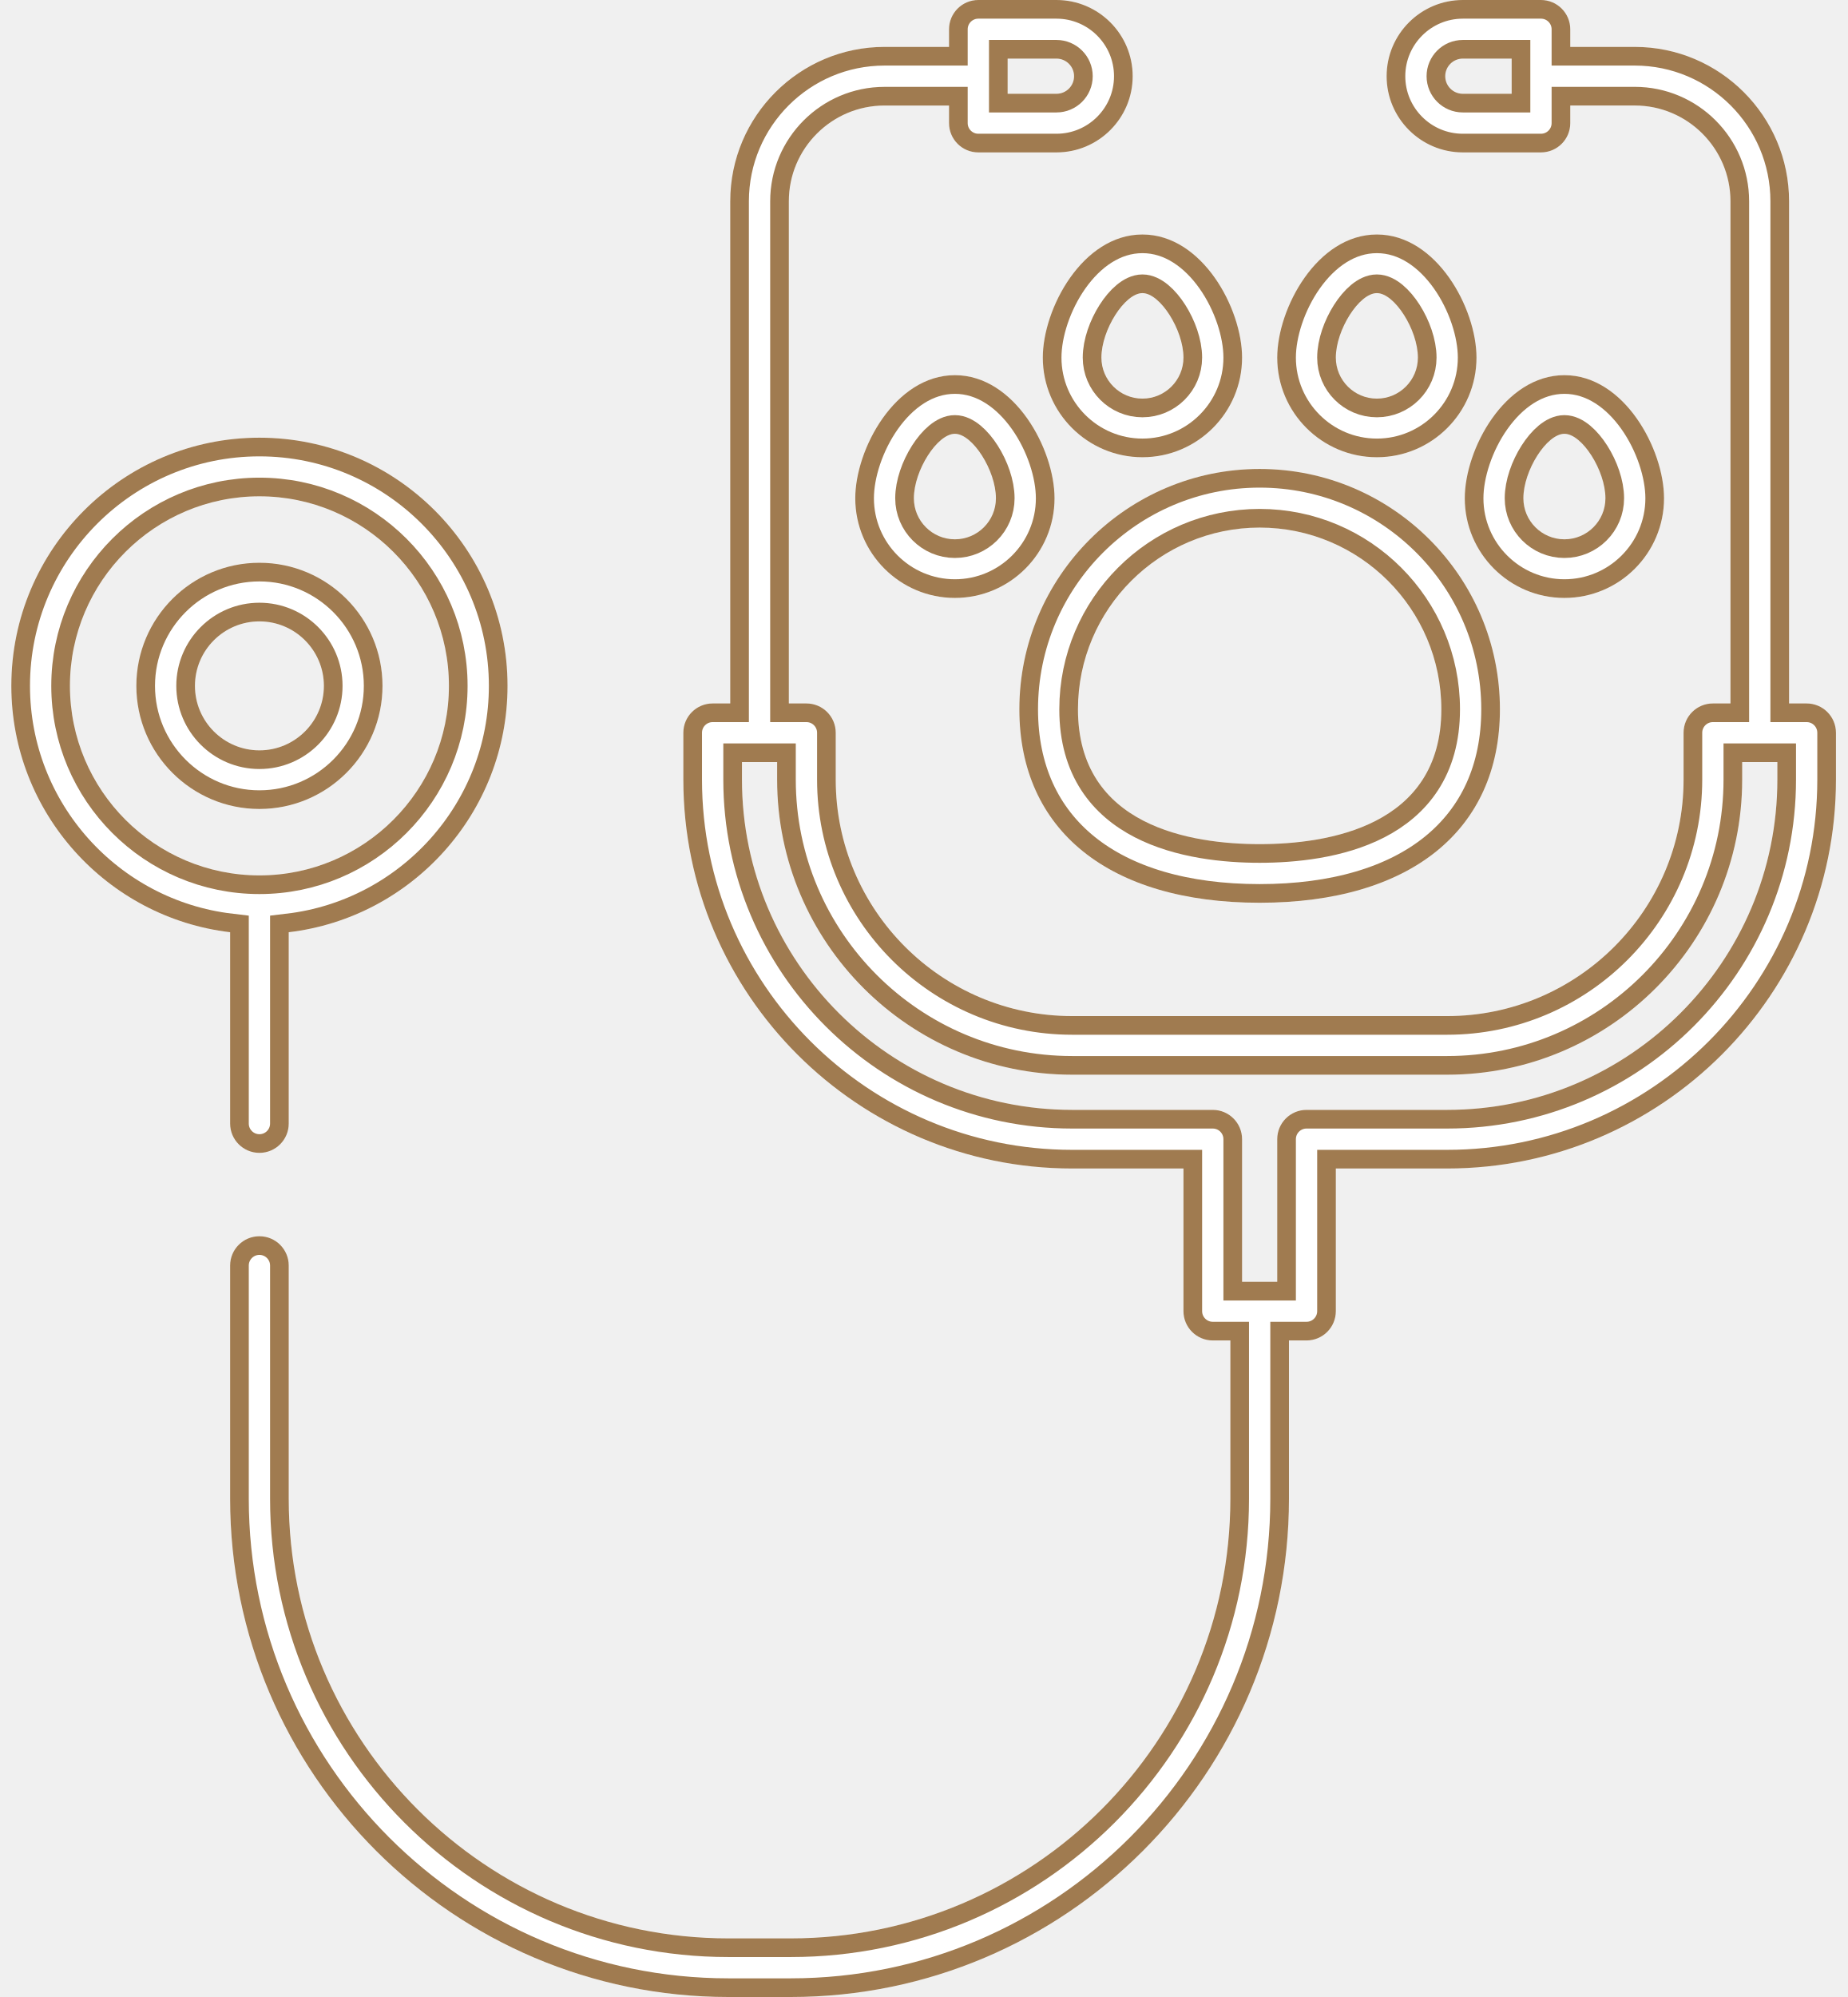
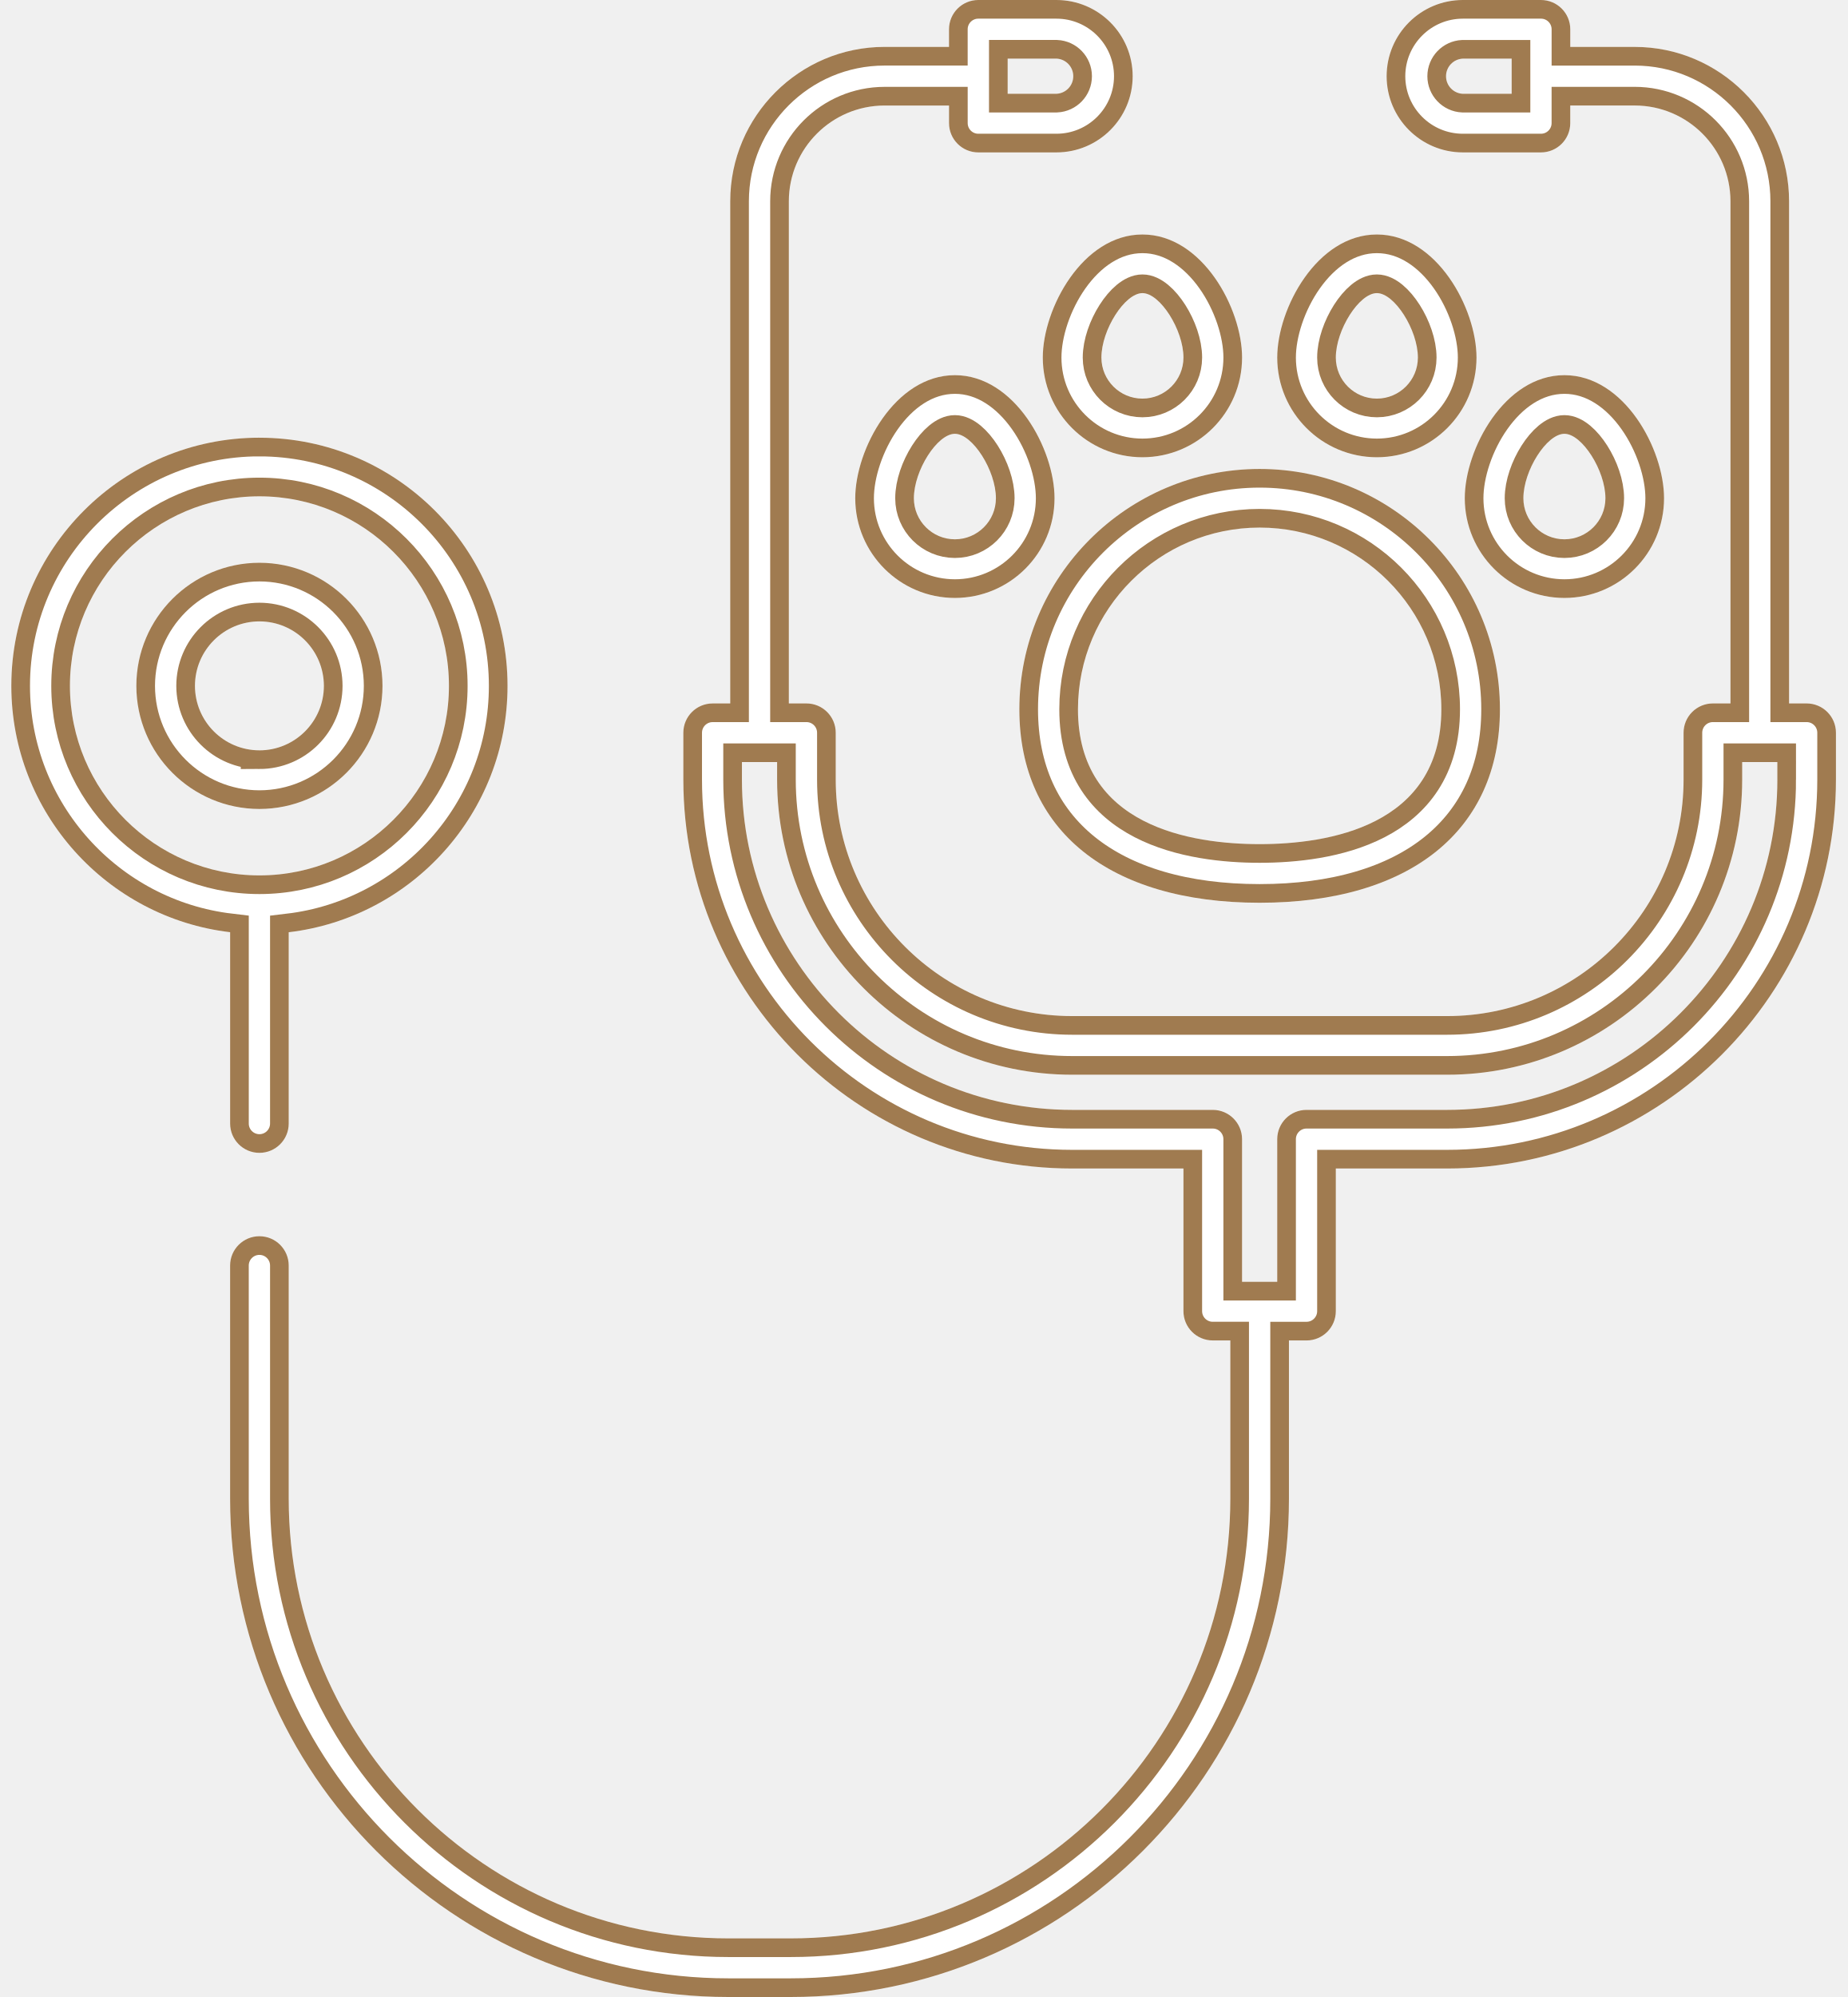
- <svg xmlns="http://www.w3.org/2000/svg" width="99" height="107" viewBox="0 0 99 107" fill="none">
-   <mask id="path-1-inside-1" fill="white">
-     <path d="M13.903 23.452C6.571 23.452 0.607 29.417 0.607 36.748C0.607 43.549 5.739 49.169 12.333 49.949V60.2C12.333 61.068 13.036 61.771 13.903 61.771C14.771 61.771 15.474 61.068 15.474 60.2V49.949C22.068 49.169 27.2 43.548 27.2 36.748C27.2 29.417 21.235 23.452 13.903 23.452ZM13.903 46.904C8.303 46.904 3.748 42.348 3.748 36.748C3.748 31.149 8.303 26.593 13.903 26.593C19.503 26.593 24.059 31.149 24.059 36.748C24.059 42.348 19.503 46.904 13.903 46.904Z" />
-     <path d="M13.903 30.153C10.266 30.153 7.307 33.112 7.307 36.749C7.307 40.386 10.266 43.345 13.903 43.345C17.54 43.345 20.499 40.386 20.499 36.749C20.499 33.112 17.54 30.153 13.903 30.153ZM13.903 40.204C11.998 40.204 10.448 38.654 10.448 36.749C10.448 34.844 11.998 33.294 13.903 33.294C15.808 33.294 17.358 34.844 17.358 36.749C17.358 38.654 15.808 40.204 13.903 40.204Z" />
-     <path d="M96.823 37.691H95.881V10.784C95.881 6.223 92.17 2.513 87.61 2.513H84.155V1.571C84.155 0.703 83.452 0 82.584 0H78.396C76.145 0 74.313 1.832 74.313 4.083C74.313 6.335 76.145 8.166 78.396 8.166H82.584C83.452 8.166 84.155 7.463 84.155 6.596V5.653H87.61C90.438 5.653 92.74 7.955 92.74 10.784V37.691H91.797C90.93 37.691 90.227 38.394 90.227 39.261V41.774C90.227 48.759 84.544 54.442 77.559 54.442H57.457C50.472 54.442 44.789 48.759 44.789 41.774V39.261C44.789 38.394 44.086 37.691 43.218 37.691H42.276V10.784C42.276 7.955 44.577 5.654 47.406 5.654H50.861V6.596C50.861 7.463 51.564 8.166 52.431 8.166H56.619C58.871 8.166 60.703 6.335 60.703 4.083C60.703 1.832 58.871 0 56.619 0H52.431C51.564 0 50.861 0.703 50.861 1.571V2.513H47.406C42.845 2.513 39.135 6.223 39.135 10.784V37.691H38.193C37.325 37.691 36.622 38.394 36.622 39.261V41.774C36.622 53.262 45.969 62.609 57.457 62.609H63.425V70.251C63.425 71.119 64.128 71.822 64.995 71.822H65.938V80.302C65.938 93.291 55.37 103.859 42.381 103.859H39.031C26.041 103.859 15.474 93.291 15.474 80.302V67.808C15.474 66.941 14.771 66.238 13.903 66.238C13.036 66.238 12.333 66.941 12.333 67.808V80.302C12.333 95.023 24.309 107 39.031 107H42.381C57.102 107 69.079 95.023 69.079 80.302V71.822H70.021C70.888 71.822 71.591 71.119 71.591 70.251V62.609H77.559C89.047 62.609 98.394 53.262 98.394 41.774V39.261C98.393 38.394 97.69 37.691 96.823 37.691ZM81.014 5.025H78.396C77.877 5.025 77.454 4.603 77.454 4.083C77.454 3.564 77.877 3.141 78.396 3.141H81.014V5.025ZM54.002 3.141H56.619C57.139 3.141 57.562 3.564 57.562 4.083C57.562 4.603 57.139 5.025 56.619 5.025H54.002V3.141ZM95.253 41.774C95.253 51.53 87.315 59.468 77.559 59.468H70.021C69.153 59.468 68.45 60.171 68.45 61.038V68.681H66.566V61.038C66.566 60.171 65.863 59.468 64.995 59.468H57.457C47.701 59.468 39.764 51.53 39.764 41.774V40.832H41.648V41.774C41.648 50.491 48.74 57.583 57.457 57.583H77.559C86.276 57.583 93.368 50.491 93.368 41.774V40.832H95.253L95.253 41.774Z" />
-     <path d="M67.508 25.127C60.407 25.127 54.63 30.904 54.63 38.005C54.63 44.495 59.444 48.37 67.508 48.37C75.572 48.37 80.385 44.495 80.385 38.005C80.386 30.904 74.609 25.127 67.508 25.127ZM67.508 45.229C63.871 45.229 57.771 44.29 57.771 38.005C57.771 32.636 62.139 28.268 67.508 28.268C72.877 28.268 77.245 32.636 77.245 38.005C77.245 44.29 71.144 45.229 67.508 45.229Z" />
-     <path d="M61.226 12.564C58.016 12.564 55.887 16.533 55.887 19.16C55.887 22.104 58.282 24.499 61.226 24.499C64.171 24.499 66.566 22.104 66.566 19.16C66.566 16.534 64.436 12.564 61.226 12.564ZM61.226 21.358C60.014 21.358 59.027 20.372 59.027 19.16C59.027 17.674 60.281 15.705 61.226 15.705C62.171 15.705 63.425 17.674 63.425 19.16C63.425 20.372 62.438 21.358 61.226 21.358Z" />
-     <path d="M73.79 12.564C70.58 12.564 68.45 16.533 68.45 19.16C68.45 22.104 70.845 24.499 73.79 24.499C76.734 24.499 79.129 22.104 79.129 19.16C79.129 16.534 76.999 12.564 73.79 12.564ZM73.79 21.358C72.577 21.358 71.591 20.372 71.591 19.16C71.591 17.674 72.844 15.705 73.79 15.705C74.735 15.705 75.988 17.674 75.988 19.16C75.988 20.372 75.002 21.358 73.79 21.358Z" />
-     <path d="M83.841 20.102C80.631 20.102 78.501 24.072 78.501 26.698C78.501 29.642 80.896 32.037 83.841 32.037C86.785 32.037 89.18 29.642 89.18 26.698C89.18 24.072 87.05 20.102 83.841 20.102ZM83.841 28.896C82.628 28.896 81.642 27.91 81.642 26.698C81.642 25.212 82.895 23.243 83.841 23.243C84.786 23.243 86.039 25.212 86.039 26.698C86.039 27.91 85.053 28.896 83.841 28.896Z" />
-     <path d="M51.175 20.102C47.965 20.102 45.836 24.072 45.836 26.698C45.836 29.642 48.231 32.037 51.175 32.037C54.12 32.037 56.515 29.642 56.515 26.698C56.515 24.072 54.385 20.102 51.175 20.102ZM51.175 28.896C49.963 28.896 48.977 27.91 48.977 26.698C48.977 25.212 50.23 23.243 51.175 23.243C52.12 23.243 53.374 25.212 53.374 26.698C53.374 27.91 52.388 28.896 51.175 28.896Z" />
+ <svg xmlns="http://www.w3.org/2000/svg" width="99" height="107" fill="none">
+   <mask id="a" fill="#fff">
+     <path d="M13.903 23.452C6.571 23.452.607 29.417.607 36.748c0 6.8 5.132 12.421 11.726 13.2V60.2a1.57 1.57 0 003.14 0V49.95c6.595-.78 11.727-6.4 11.727-13.2 0-7.332-5.965-13.297-13.297-13.297zm0 23.452c-5.6 0-10.155-4.556-10.155-10.156 0-5.6 4.555-10.155 10.155-10.155S24.06 31.149 24.06 36.748c0 5.6-4.556 10.156-10.156 10.156z" />
+     <path d="M13.903 30.153a6.604 6.604 0 00-6.596 6.596 6.604 6.604 0 006.596 6.596 6.604 6.604 0 006.596-6.596 6.604 6.604 0 00-6.596-6.596zm0 10.05a3.459 3.459 0 01-3.455-3.454 3.459 3.459 0 013.455-3.455 3.459 3.459 0 013.455 3.455 3.459 3.459 0 01-3.455 3.455zm82.92-2.513h-.942V10.785c0-4.56-3.71-8.271-8.271-8.271h-3.455V1.57A1.57 1.57 0 0082.585 0h-4.189a4.088 4.088 0 00-4.083 4.083 4.088 4.088 0 004.083 4.083h4.188a1.57 1.57 0 001.57-1.57v-.943h3.456a5.136 5.136 0 015.13 5.13V37.69h-.942a1.57 1.57 0 00-1.571 1.571v2.513c0 6.985-5.683 12.668-12.668 12.668H57.457c-6.985 0-12.668-5.683-12.668-12.668V39.26a1.57 1.57 0 00-1.57-1.57h-.943V10.784a5.136 5.136 0 015.13-5.13h3.455v.942c0 .867.703 1.57 1.57 1.57h4.188a4.088 4.088 0 004.084-4.083A4.088 4.088 0 0056.618 0H52.43a1.57 1.57 0 00-1.57 1.57v.943h-3.455c-4.56 0-8.27 3.71-8.27 8.27v26.908h-.943a1.57 1.57 0 00-1.57 1.57v2.513c0 11.488 9.346 20.835 20.834 20.835h5.968v7.642c0 .868.703 1.57 1.57 1.57h.942v8.481c0 12.99-10.567 23.557-23.556 23.557h-3.35c-12.99 0-23.557-10.567-23.557-23.557V67.808a1.57 1.57 0 00-3.141 0v12.494C12.333 95.023 24.309 107 39.03 107h3.35c14.721 0 26.698-11.977 26.698-26.698v-8.48h.942a1.57 1.57 0 001.57-1.57v-7.643h5.968c11.488 0 20.835-9.347 20.835-20.835V39.26c0-.867-.704-1.57-1.571-1.57zM81.013 5.026h-2.617a.943.943 0 010-1.884h2.618v1.884zm-27.01-1.885h2.617a.943.943 0 010 1.884h-2.617V3.141zm41.25 38.633c0 9.756-7.937 17.694-17.693 17.694h-7.54a1.57 1.57 0 00-1.57 1.57v7.643h-1.885v-7.643a1.57 1.57 0 00-1.57-1.57h-7.539c-9.756 0-17.694-7.938-17.694-17.694v-.942h1.885v.942c0 8.717 7.092 15.81 15.81 15.81h20.101c8.718 0 15.81-7.093 15.81-15.81v-.942h1.884v.942z" />
+     <path d="M67.508 25.127c-7.1 0-12.878 5.777-12.878 12.878 0 6.49 4.814 10.365 12.878 10.365s12.877-3.875 12.877-10.365c0-7.1-5.776-12.878-12.877-12.878zm0 20.102c-3.636 0-9.737-.939-9.737-7.224 0-5.369 4.368-9.737 9.737-9.737s9.737 4.368 9.737 9.737c0 6.285-6.1 7.224-9.737 7.224zm-6.282-32.665c-3.21 0-5.34 3.97-5.34 6.596a5.345 5.345 0 005.34 5.34 5.345 5.345 0 005.34-5.34c0-2.626-2.13-6.596-5.34-6.596zm0 8.794a2.201 2.201 0 01-2.199-2.198c0-1.486 1.254-3.455 2.2-3.455.944 0 2.198 1.97 2.198 3.455a2.202 2.202 0 01-2.199 2.198zm12.564-8.794c-3.21 0-5.34 3.97-5.34 6.596a5.345 5.345 0 005.34 5.34 5.345 5.345 0 005.34-5.34c0-2.626-2.13-6.596-5.34-6.596zm0 8.794a2.201 2.201 0 01-2.2-2.198c0-1.486 1.254-3.455 2.2-3.455.945 0 2.198 1.97 2.198 3.455a2.201 2.201 0 01-2.198 2.198zm10.05-1.256c-3.21 0-5.339 3.97-5.339 6.596a5.345 5.345 0 005.34 5.34 5.345 5.345 0 005.34-5.34c0-2.626-2.13-6.596-5.34-6.596zm0 8.794a2.201 2.201 0 01-2.198-2.198c0-1.486 1.253-3.455 2.199-3.455.945 0 2.198 1.97 2.198 3.455a2.201 2.201 0 01-2.198 2.198zm-32.665-8.794c-3.21 0-5.34 3.97-5.34 6.596a5.345 5.345 0 005.34 5.34 5.345 5.345 0 005.34-5.34c0-2.626-2.13-6.596-5.34-6.596zm0 8.794a2.201 2.201 0 01-2.198-2.198c0-1.486 1.253-3.455 2.198-3.455.946 0 2.199 1.97 2.199 3.455a2.201 2.201 0 01-2.199 2.198z" />
  </mask>
-   <path d="M13.903 23.452C6.571 23.452 0.607 29.417 0.607 36.748C0.607 43.549 5.739 49.169 12.333 49.949V60.2C12.333 61.068 13.036 61.771 13.903 61.771C14.771 61.771 15.474 61.068 15.474 60.2V49.949C22.068 49.169 27.2 43.548 27.2 36.748C27.2 29.417 21.235 23.452 13.903 23.452ZM13.903 46.904C8.303 46.904 3.748 42.348 3.748 36.748C3.748 31.149 8.303 26.593 13.903 26.593C19.503 26.593 24.059 31.149 24.059 36.748C24.059 42.348 19.503 46.904 13.903 46.904Z" fill="white" />
-   <path d="M13.903 30.153C10.266 30.153 7.307 33.112 7.307 36.749C7.307 40.386 10.266 43.345 13.903 43.345C17.54 43.345 20.499 40.386 20.499 36.749C20.499 33.112 17.54 30.153 13.903 30.153ZM13.903 40.204C11.998 40.204 10.448 38.654 10.448 36.749C10.448 34.844 11.998 33.294 13.903 33.294C15.808 33.294 17.358 34.844 17.358 36.749C17.358 38.654 15.808 40.204 13.903 40.204Z" fill="white" />
-   <path d="M96.823 37.691H95.881V10.784C95.881 6.223 92.17 2.513 87.61 2.513H84.155V1.571C84.155 0.703 83.452 0 82.584 0H78.396C76.145 0 74.313 1.832 74.313 4.083C74.313 6.335 76.145 8.166 78.396 8.166H82.584C83.452 8.166 84.155 7.463 84.155 6.596V5.653H87.61C90.438 5.653 92.74 7.955 92.74 10.784V37.691H91.797C90.93 37.691 90.227 38.394 90.227 39.261V41.774C90.227 48.759 84.544 54.442 77.559 54.442H57.457C50.472 54.442 44.789 48.759 44.789 41.774V39.261C44.789 38.394 44.086 37.691 43.218 37.691H42.276V10.784C42.276 7.955 44.577 5.654 47.406 5.654H50.861V6.596C50.861 7.463 51.564 8.166 52.431 8.166H56.619C58.871 8.166 60.703 6.335 60.703 4.083C60.703 1.832 58.871 0 56.619 0H52.431C51.564 0 50.861 0.703 50.861 1.571V2.513H47.406C42.845 2.513 39.135 6.223 39.135 10.784V37.691H38.193C37.325 37.691 36.622 38.394 36.622 39.261V41.774C36.622 53.262 45.969 62.609 57.457 62.609H63.425V70.251C63.425 71.119 64.128 71.822 64.995 71.822H65.938V80.302C65.938 93.291 55.37 103.859 42.381 103.859H39.031C26.041 103.859 15.474 93.291 15.474 80.302V67.808C15.474 66.941 14.771 66.238 13.903 66.238C13.036 66.238 12.333 66.941 12.333 67.808V80.302C12.333 95.023 24.309 107 39.031 107H42.381C57.102 107 69.079 95.023 69.079 80.302V71.822H70.021C70.888 71.822 71.591 71.119 71.591 70.251V62.609H77.559C89.047 62.609 98.394 53.262 98.394 41.774V39.261C98.393 38.394 97.69 37.691 96.823 37.691ZM81.014 5.025H78.396C77.877 5.025 77.454 4.603 77.454 4.083C77.454 3.564 77.877 3.141 78.396 3.141H81.014V5.025ZM54.002 3.141H56.619C57.139 3.141 57.562 3.564 57.562 4.083C57.562 4.603 57.139 5.025 56.619 5.025H54.002V3.141ZM95.253 41.774C95.253 51.53 87.315 59.468 77.559 59.468H70.021C69.153 59.468 68.45 60.171 68.45 61.038V68.681H66.566V61.038C66.566 60.171 65.863 59.468 64.995 59.468H57.457C47.701 59.468 39.764 51.53 39.764 41.774V40.832H41.648V41.774C41.648 50.491 48.74 57.583 57.457 57.583H77.559C86.276 57.583 93.368 50.491 93.368 41.774V40.832H95.253L95.253 41.774Z" fill="white" />
-   <path d="M67.508 25.127C60.407 25.127 54.63 30.904 54.63 38.005C54.63 44.495 59.444 48.37 67.508 48.37C75.572 48.37 80.385 44.495 80.385 38.005C80.386 30.904 74.609 25.127 67.508 25.127ZM67.508 45.229C63.871 45.229 57.771 44.29 57.771 38.005C57.771 32.636 62.139 28.268 67.508 28.268C72.877 28.268 77.245 32.636 77.245 38.005C77.245 44.29 71.144 45.229 67.508 45.229Z" fill="white" />
-   <path d="M61.226 12.564C58.016 12.564 55.887 16.533 55.887 19.16C55.887 22.104 58.282 24.499 61.226 24.499C64.171 24.499 66.566 22.104 66.566 19.16C66.566 16.534 64.436 12.564 61.226 12.564ZM61.226 21.358C60.014 21.358 59.027 20.372 59.027 19.16C59.027 17.674 60.281 15.705 61.226 15.705C62.171 15.705 63.425 17.674 63.425 19.16C63.425 20.372 62.438 21.358 61.226 21.358Z" fill="white" />
-   <path d="M73.79 12.564C70.58 12.564 68.45 16.533 68.45 19.16C68.45 22.104 70.845 24.499 73.79 24.499C76.734 24.499 79.129 22.104 79.129 19.16C79.129 16.534 76.999 12.564 73.79 12.564ZM73.79 21.358C72.577 21.358 71.591 20.372 71.591 19.16C71.591 17.674 72.844 15.705 73.79 15.705C74.735 15.705 75.988 17.674 75.988 19.16C75.988 20.372 75.002 21.358 73.79 21.358Z" fill="white" />
-   <path d="M83.841 20.102C80.631 20.102 78.501 24.072 78.501 26.698C78.501 29.642 80.896 32.037 83.841 32.037C86.785 32.037 89.18 29.642 89.18 26.698C89.18 24.072 87.05 20.102 83.841 20.102ZM83.841 28.896C82.628 28.896 81.642 27.91 81.642 26.698C81.642 25.212 82.895 23.243 83.841 23.243C84.786 23.243 86.039 25.212 86.039 26.698C86.039 27.91 85.053 28.896 83.841 28.896Z" fill="white" />
-   <path d="M51.175 20.102C47.965 20.102 45.836 24.072 45.836 26.698C45.836 29.642 48.231 32.037 51.175 32.037C54.12 32.037 56.515 29.642 56.515 26.698C56.515 24.072 54.385 20.102 51.175 20.102ZM51.175 28.896C49.963 28.896 48.977 27.91 48.977 26.698C48.977 25.212 50.23 23.243 51.175 23.243C52.12 23.243 53.374 25.212 53.374 26.698C53.374 27.91 52.388 28.896 51.175 28.896Z" fill="white" />
-   <path d="M13.903 23.452C6.571 23.452 0.607 29.417 0.607 36.748C0.607 43.549 5.739 49.169 12.333 49.949V60.2C12.333 61.068 13.036 61.771 13.903 61.771C14.771 61.771 15.474 61.068 15.474 60.2V49.949C22.068 49.169 27.2 43.548 27.2 36.748C27.2 29.417 21.235 23.452 13.903 23.452ZM13.903 46.904C8.303 46.904 3.748 42.348 3.748 36.748C3.748 31.149 8.303 26.593 13.903 26.593C19.503 26.593 24.059 31.149 24.059 36.748C24.059 42.348 19.503 46.904 13.903 46.904Z" stroke="#A07B50" stroke-width="2" mask="url(#path-1-inside-1)" />
-   <path d="M13.903 30.153C10.266 30.153 7.307 33.112 7.307 36.749C7.307 40.386 10.266 43.345 13.903 43.345C17.54 43.345 20.499 40.386 20.499 36.749C20.499 33.112 17.54 30.153 13.903 30.153ZM13.903 40.204C11.998 40.204 10.448 38.654 10.448 36.749C10.448 34.844 11.998 33.294 13.903 33.294C15.808 33.294 17.358 34.844 17.358 36.749C17.358 38.654 15.808 40.204 13.903 40.204Z" stroke="#A07B50" stroke-width="2" mask="url(#path-1-inside-1)" />
-   <path d="M96.823 37.691H95.881V10.784C95.881 6.223 92.17 2.513 87.61 2.513H84.155V1.571C84.155 0.703 83.452 0 82.584 0H78.396C76.145 0 74.313 1.832 74.313 4.083C74.313 6.335 76.145 8.166 78.396 8.166H82.584C83.452 8.166 84.155 7.463 84.155 6.596V5.653H87.61C90.438 5.653 92.74 7.955 92.74 10.784V37.691H91.797C90.93 37.691 90.227 38.394 90.227 39.261V41.774C90.227 48.759 84.544 54.442 77.559 54.442H57.457C50.472 54.442 44.789 48.759 44.789 41.774V39.261C44.789 38.394 44.086 37.691 43.218 37.691H42.276V10.784C42.276 7.955 44.577 5.654 47.406 5.654H50.861V6.596C50.861 7.463 51.564 8.166 52.431 8.166H56.619C58.871 8.166 60.703 6.335 60.703 4.083C60.703 1.832 58.871 0 56.619 0H52.431C51.564 0 50.861 0.703 50.861 1.571V2.513H47.406C42.845 2.513 39.135 6.223 39.135 10.784V37.691H38.193C37.325 37.691 36.622 38.394 36.622 39.261V41.774C36.622 53.262 45.969 62.609 57.457 62.609H63.425V70.251C63.425 71.119 64.128 71.822 64.995 71.822H65.938V80.302C65.938 93.291 55.37 103.859 42.381 103.859H39.031C26.041 103.859 15.474 93.291 15.474 80.302V67.808C15.474 66.941 14.771 66.238 13.903 66.238C13.036 66.238 12.333 66.941 12.333 67.808V80.302C12.333 95.023 24.309 107 39.031 107H42.381C57.102 107 69.079 95.023 69.079 80.302V71.822H70.021C70.888 71.822 71.591 71.119 71.591 70.251V62.609H77.559C89.047 62.609 98.394 53.262 98.394 41.774V39.261C98.393 38.394 97.69 37.691 96.823 37.691ZM81.014 5.025H78.396C77.877 5.025 77.454 4.603 77.454 4.083C77.454 3.564 77.877 3.141 78.396 3.141H81.014V5.025ZM54.002 3.141H56.619C57.139 3.141 57.562 3.564 57.562 4.083C57.562 4.603 57.139 5.025 56.619 5.025H54.002V3.141ZM95.253 41.774C95.253 51.53 87.315 59.468 77.559 59.468H70.021C69.153 59.468 68.45 60.171 68.45 61.038V68.681H66.566V61.038C66.566 60.171 65.863 59.468 64.995 59.468H57.457C47.701 59.468 39.764 51.53 39.764 41.774V40.832H41.648V41.774C41.648 50.491 48.74 57.583 57.457 57.583H77.559C86.276 57.583 93.368 50.491 93.368 41.774V40.832H95.253L95.253 41.774Z" stroke="#A07B50" stroke-width="2" mask="url(#path-1-inside-1)" />
-   <path d="M67.508 25.127C60.407 25.127 54.63 30.904 54.63 38.005C54.63 44.495 59.444 48.37 67.508 48.37C75.572 48.37 80.385 44.495 80.385 38.005C80.386 30.904 74.609 25.127 67.508 25.127ZM67.508 45.229C63.871 45.229 57.771 44.29 57.771 38.005C57.771 32.636 62.139 28.268 67.508 28.268C72.877 28.268 77.245 32.636 77.245 38.005C77.245 44.29 71.144 45.229 67.508 45.229Z" stroke="#A07B50" stroke-width="2" mask="url(#path-1-inside-1)" />
-   <path d="M61.226 12.564C58.016 12.564 55.887 16.533 55.887 19.16C55.887 22.104 58.282 24.499 61.226 24.499C64.171 24.499 66.566 22.104 66.566 19.16C66.566 16.534 64.436 12.564 61.226 12.564ZM61.226 21.358C60.014 21.358 59.027 20.372 59.027 19.16C59.027 17.674 60.281 15.705 61.226 15.705C62.171 15.705 63.425 17.674 63.425 19.16C63.425 20.372 62.438 21.358 61.226 21.358Z" stroke="#A07B50" stroke-width="2" mask="url(#path-1-inside-1)" />
-   <path d="M73.79 12.564C70.58 12.564 68.45 16.533 68.45 19.16C68.45 22.104 70.845 24.499 73.79 24.499C76.734 24.499 79.129 22.104 79.129 19.16C79.129 16.534 76.999 12.564 73.79 12.564ZM73.79 21.358C72.577 21.358 71.591 20.372 71.591 19.16C71.591 17.674 72.844 15.705 73.79 15.705C74.735 15.705 75.988 17.674 75.988 19.16C75.988 20.372 75.002 21.358 73.79 21.358Z" stroke="#A07B50" stroke-width="2" mask="url(#path-1-inside-1)" />
-   <path d="M83.841 20.102C80.631 20.102 78.501 24.072 78.501 26.698C78.501 29.642 80.896 32.037 83.841 32.037C86.785 32.037 89.18 29.642 89.18 26.698C89.18 24.072 87.05 20.102 83.841 20.102ZM83.841 28.896C82.628 28.896 81.642 27.91 81.642 26.698C81.642 25.212 82.895 23.243 83.841 23.243C84.786 23.243 86.039 25.212 86.039 26.698C86.039 27.91 85.053 28.896 83.841 28.896Z" stroke="#A07B50" stroke-width="2" mask="url(#path-1-inside-1)" />
-   <path d="M51.175 20.102C47.965 20.102 45.836 24.072 45.836 26.698C45.836 29.642 48.231 32.037 51.175 32.037C54.12 32.037 56.515 29.642 56.515 26.698C56.515 24.072 54.385 20.102 51.175 20.102ZM51.175 28.896C49.963 28.896 48.977 27.91 48.977 26.698C48.977 25.212 50.23 23.243 51.175 23.243C52.12 23.243 53.374 25.212 53.374 26.698C53.374 27.91 52.388 28.896 51.175 28.896Z" stroke="#A07B50" stroke-width="2" mask="url(#path-1-inside-1)" />
+   <path d="M13.903 23.452C6.571 23.452.607 29.417.607 36.748c0 6.8 5.132 12.421 11.726 13.2V60.2a1.57 1.57 0 003.14 0V49.95c6.595-.78 11.727-6.4 11.727-13.2 0-7.332-5.965-13.297-13.297-13.297zm0 23.452c-5.6 0-10.155-4.556-10.155-10.156 0-5.6 4.555-10.155 10.155-10.155S24.06 31.149 24.06 36.748c0 5.6-4.556 10.156-10.156 10.156z" fill="#fff" />
+   <path d="M13.903 30.153a6.604 6.604 0 00-6.596 6.596 6.604 6.604 0 006.596 6.596 6.604 6.604 0 006.596-6.596 6.604 6.604 0 00-6.596-6.596zm0 10.05a3.459 3.459 0 01-3.455-3.454 3.459 3.459 0 013.455-3.455 3.459 3.459 0 013.455 3.455 3.459 3.459 0 01-3.455 3.455zm82.92-2.513h-.942V10.785c0-4.56-3.71-8.271-8.271-8.271h-3.455V1.57A1.57 1.57 0 0082.585 0h-4.189a4.088 4.088 0 00-4.083 4.083 4.088 4.088 0 004.083 4.083h4.188a1.57 1.57 0 001.57-1.57v-.943h3.456a5.136 5.136 0 015.13 5.13V37.69h-.942a1.57 1.57 0 00-1.571 1.571v2.513c0 6.985-5.683 12.668-12.668 12.668H57.457c-6.985 0-12.668-5.683-12.668-12.668V39.26a1.57 1.57 0 00-1.57-1.57h-.943V10.784a5.136 5.136 0 015.13-5.13h3.455v.942c0 .867.703 1.57 1.57 1.57h4.188a4.088 4.088 0 004.084-4.083A4.088 4.088 0 0056.618 0H52.43a1.57 1.57 0 00-1.57 1.57v.943h-3.455c-4.56 0-8.27 3.71-8.27 8.27v26.908h-.943a1.57 1.57 0 00-1.57 1.57v2.513c0 11.488 9.346 20.835 20.834 20.835h5.968v7.642c0 .868.703 1.57 1.57 1.57h.942v8.481c0 12.99-10.567 23.557-23.556 23.557h-3.35c-12.99 0-23.557-10.567-23.557-23.557V67.808a1.57 1.57 0 00-3.141 0v12.494C12.333 95.023 24.309 107 39.03 107h3.35c14.721 0 26.698-11.977 26.698-26.698v-8.48h.942a1.57 1.57 0 001.57-1.57v-7.643h5.968c11.488 0 20.835-9.347 20.835-20.835V39.26c0-.867-.704-1.57-1.571-1.57zM81.013 5.026h-2.617a.943.943 0 010-1.884h2.618v1.884zm-27.01-1.885h2.617a.943.943 0 010 1.884h-2.617V3.141zm41.25 38.633c0 9.756-7.937 17.694-17.693 17.694h-7.54a1.57 1.57 0 00-1.57 1.57v7.643h-1.885v-7.643a1.57 1.57 0 00-1.57-1.57h-7.539c-9.756 0-17.694-7.938-17.694-17.694v-.942h1.885v.942c0 8.717 7.092 15.81 15.81 15.81h20.101c8.718 0 15.81-7.093 15.81-15.81v-.942h1.884v.942z" fill="#fff" />
+   <path d="M67.508 25.127c-7.1 0-12.878 5.777-12.878 12.878 0 6.49 4.814 10.365 12.878 10.365s12.877-3.875 12.877-10.365c0-7.1-5.776-12.878-12.877-12.878zm0 20.102c-3.636 0-9.737-.939-9.737-7.224 0-5.369 4.368-9.737 9.737-9.737s9.737 4.368 9.737 9.737c0 6.285-6.1 7.224-9.737 7.224zm-6.282-32.665c-3.21 0-5.34 3.97-5.34 6.596a5.345 5.345 0 005.34 5.34 5.345 5.345 0 005.34-5.34c0-2.626-2.13-6.596-5.34-6.596zm0 8.794a2.201 2.201 0 01-2.199-2.198c0-1.486 1.254-3.455 2.2-3.455.944 0 2.198 1.97 2.198 3.455a2.202 2.202 0 01-2.199 2.198zm12.564-8.794c-3.21 0-5.34 3.97-5.34 6.596a5.345 5.345 0 005.34 5.34 5.345 5.345 0 005.34-5.34c0-2.626-2.13-6.596-5.34-6.596zm0 8.794a2.201 2.201 0 01-2.2-2.198c0-1.486 1.254-3.455 2.2-3.455.945 0 2.198 1.97 2.198 3.455a2.201 2.201 0 01-2.198 2.198zm10.05-1.256c-3.21 0-5.339 3.97-5.339 6.596a5.345 5.345 0 005.34 5.34 5.345 5.345 0 005.34-5.34c0-2.626-2.13-6.596-5.34-6.596zm0 8.794a2.201 2.201 0 01-2.198-2.198c0-1.486 1.253-3.455 2.199-3.455.945 0 2.198 1.97 2.198 3.455a2.201 2.201 0 01-2.198 2.198zm-32.665-8.794c-3.21 0-5.34 3.97-5.34 6.596a5.345 5.345 0 005.34 5.34 5.345 5.345 0 005.34-5.34c0-2.626-2.13-6.596-5.34-6.596zm0 8.794a2.201 2.201 0 01-2.198-2.198c0-1.486 1.253-3.455 2.198-3.455.946 0 2.199 1.97 2.199 3.455a2.201 2.201 0 01-2.199 2.198z" fill="#fff" />
+   <path d="M13.903 23.452C6.571 23.452.607 29.417.607 36.748c0 6.8 5.132 12.421 11.726 13.2V60.2a1.57 1.57 0 003.14 0V49.95c6.595-.78 11.727-6.4 11.727-13.2 0-7.332-5.965-13.297-13.297-13.297zm0 23.452c-5.6 0-10.155-4.556-10.155-10.156 0-5.6 4.555-10.155 10.155-10.155S24.06 31.149 24.06 36.748c0 5.6-4.556 10.156-10.156 10.156z" stroke="#A07B50" stroke-width="2" mask="url(#a)" />
+   <path d="M13.903 30.153a6.604 6.604 0 00-6.596 6.596 6.604 6.604 0 006.596 6.596 6.604 6.604 0 006.596-6.596 6.604 6.604 0 00-6.596-6.596zm0 10.05a3.459 3.459 0 01-3.455-3.454 3.459 3.459 0 013.455-3.455 3.459 3.459 0 013.455 3.455 3.459 3.459 0 01-3.455 3.455zm82.92-2.513h-.942V10.785c0-4.56-3.71-8.271-8.271-8.271h-3.455V1.57A1.57 1.57 0 0082.585 0h-4.189a4.088 4.088 0 00-4.083 4.083 4.088 4.088 0 004.083 4.083h4.188a1.57 1.57 0 001.57-1.57v-.943h3.456a5.136 5.136 0 015.13 5.13V37.69h-.942a1.57 1.57 0 00-1.571 1.571v2.513c0 6.985-5.683 12.668-12.668 12.668H57.457c-6.985 0-12.668-5.683-12.668-12.668V39.26a1.57 1.57 0 00-1.57-1.57h-.943V10.784a5.136 5.136 0 015.13-5.13h3.455v.942c0 .867.703 1.57 1.57 1.57h4.188a4.088 4.088 0 004.084-4.083A4.088 4.088 0 0056.618 0H52.43a1.57 1.57 0 00-1.57 1.57v.943h-3.455c-4.56 0-8.27 3.71-8.27 8.27v26.908h-.943a1.57 1.57 0 00-1.57 1.57v2.513c0 11.488 9.346 20.835 20.834 20.835h5.968v7.642c0 .868.703 1.57 1.57 1.57h.942v8.481c0 12.99-10.567 23.557-23.556 23.557h-3.35c-12.99 0-23.557-10.567-23.557-23.557V67.808a1.57 1.57 0 00-3.141 0v12.494C12.333 95.023 24.309 107 39.03 107h3.35c14.721 0 26.698-11.977 26.698-26.698v-8.48h.942a1.57 1.57 0 001.57-1.57v-7.643h5.968c11.488 0 20.835-9.347 20.835-20.835V39.26c0-.867-.704-1.57-1.571-1.57zM81.013 5.026h-2.617a.943.943 0 010-1.884h2.618v1.884zm-27.01-1.885h2.617a.943.943 0 010 1.884h-2.617V3.141zm41.25 38.633c0 9.756-7.937 17.694-17.693 17.694h-7.54a1.57 1.57 0 00-1.57 1.57v7.643h-1.885v-7.643a1.57 1.57 0 00-1.57-1.57h-7.539c-9.756 0-17.694-7.938-17.694-17.694v-.942h1.885v.942c0 8.717 7.092 15.81 15.81 15.81h20.101c8.718 0 15.81-7.093 15.81-15.81v-.942h1.884v.942z" stroke="#A07B50" stroke-width="2" mask="url(#a)" />
+   <path d="M67.508 25.127c-7.1 0-12.878 5.777-12.878 12.878 0 6.49 4.814 10.365 12.878 10.365s12.877-3.875 12.877-10.365c0-7.1-5.776-12.878-12.877-12.878zm0 20.102c-3.636 0-9.737-.939-9.737-7.224 0-5.369 4.368-9.737 9.737-9.737s9.737 4.368 9.737 9.737c0 6.285-6.1 7.224-9.737 7.224zm-6.282-32.665c-3.21 0-5.34 3.97-5.34 6.596a5.345 5.345 0 005.34 5.34 5.345 5.345 0 005.34-5.34c0-2.626-2.13-6.596-5.34-6.596zm0 8.794a2.201 2.201 0 01-2.199-2.198c0-1.486 1.254-3.455 2.2-3.455.944 0 2.198 1.97 2.198 3.455a2.202 2.202 0 01-2.199 2.198zm12.564-8.794c-3.21 0-5.34 3.97-5.34 6.596a5.345 5.345 0 005.34 5.34 5.345 5.345 0 005.34-5.34c0-2.626-2.13-6.596-5.34-6.596zm0 8.794a2.201 2.201 0 01-2.2-2.198c0-1.486 1.254-3.455 2.2-3.455.945 0 2.198 1.97 2.198 3.455a2.201 2.201 0 01-2.198 2.198zm10.05-1.256c-3.21 0-5.339 3.97-5.339 6.596a5.345 5.345 0 005.34 5.34 5.345 5.345 0 005.34-5.34c0-2.626-2.13-6.596-5.34-6.596zm0 8.794a2.201 2.201 0 01-2.198-2.198c0-1.486 1.253-3.455 2.199-3.455.945 0 2.198 1.97 2.198 3.455a2.201 2.201 0 01-2.198 2.198zm-32.665-8.794c-3.21 0-5.34 3.97-5.34 6.596a5.345 5.345 0 005.34 5.34 5.345 5.345 0 005.34-5.34c0-2.626-2.13-6.596-5.34-6.596zm0 8.794a2.201 2.201 0 01-2.198-2.198c0-1.486 1.253-3.455 2.198-3.455.946 0 2.199 1.97 2.199 3.455a2.201 2.201 0 01-2.199 2.198z" stroke="#A07B50" stroke-width="2" mask="url(#a)" />
</svg>
